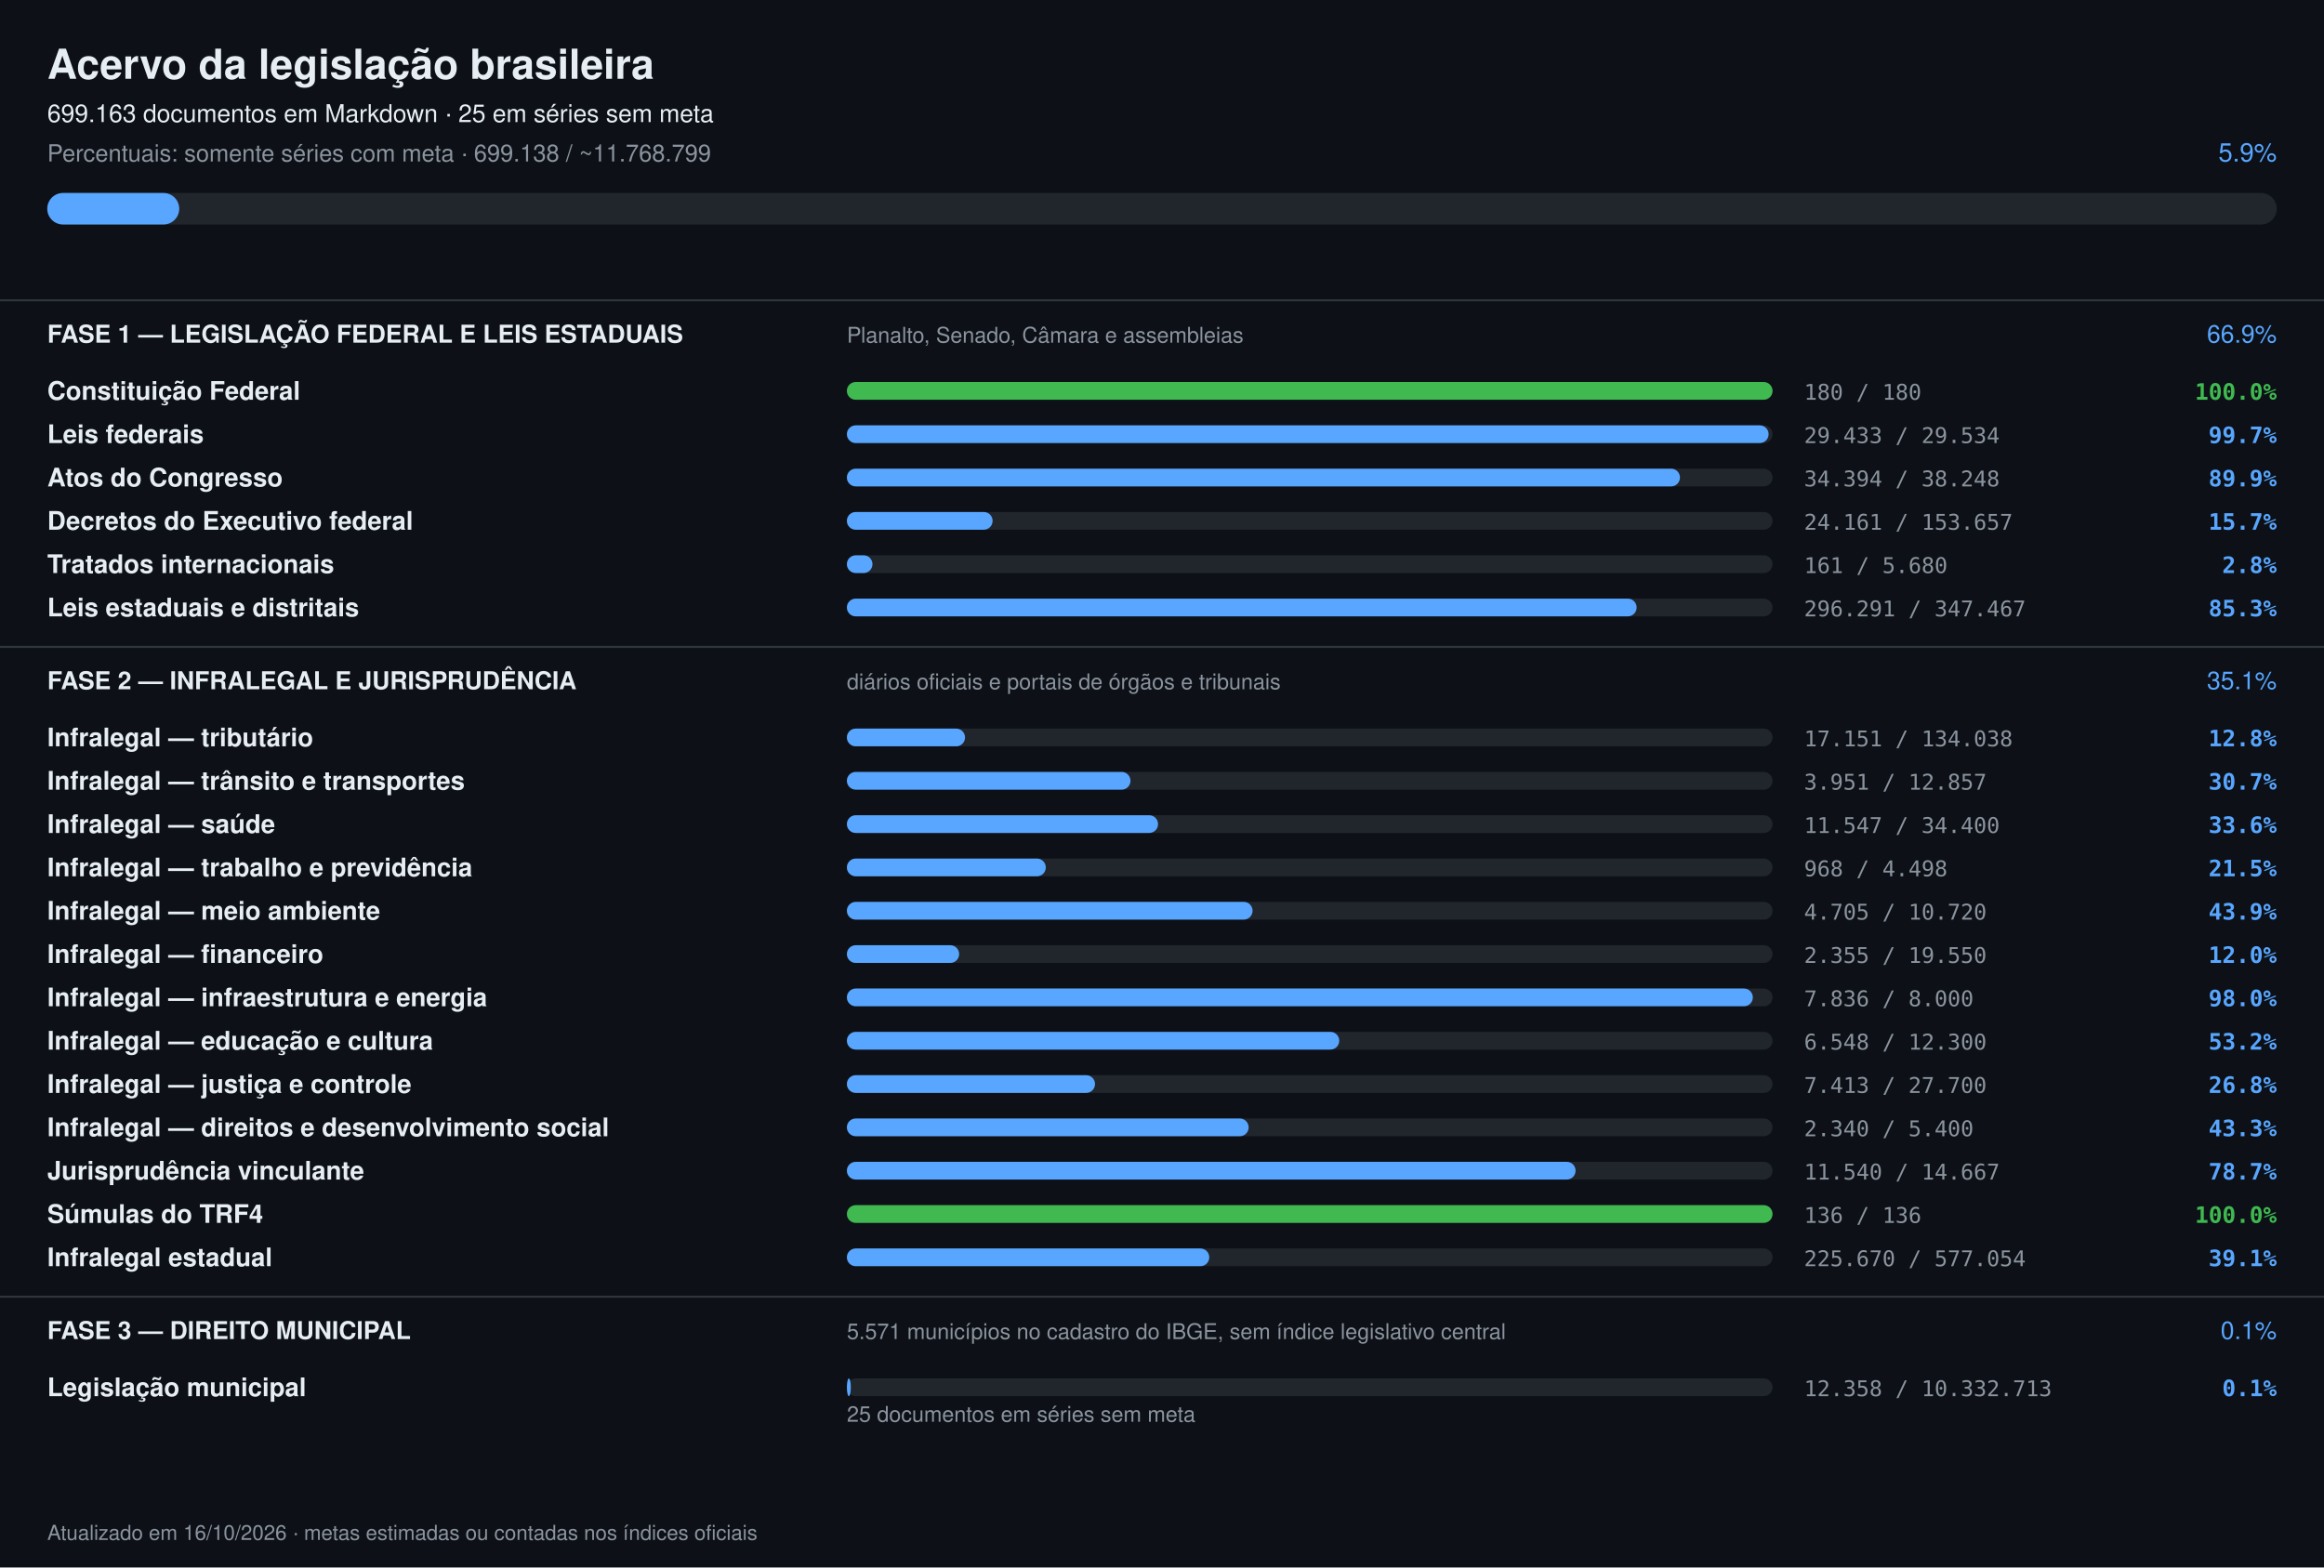
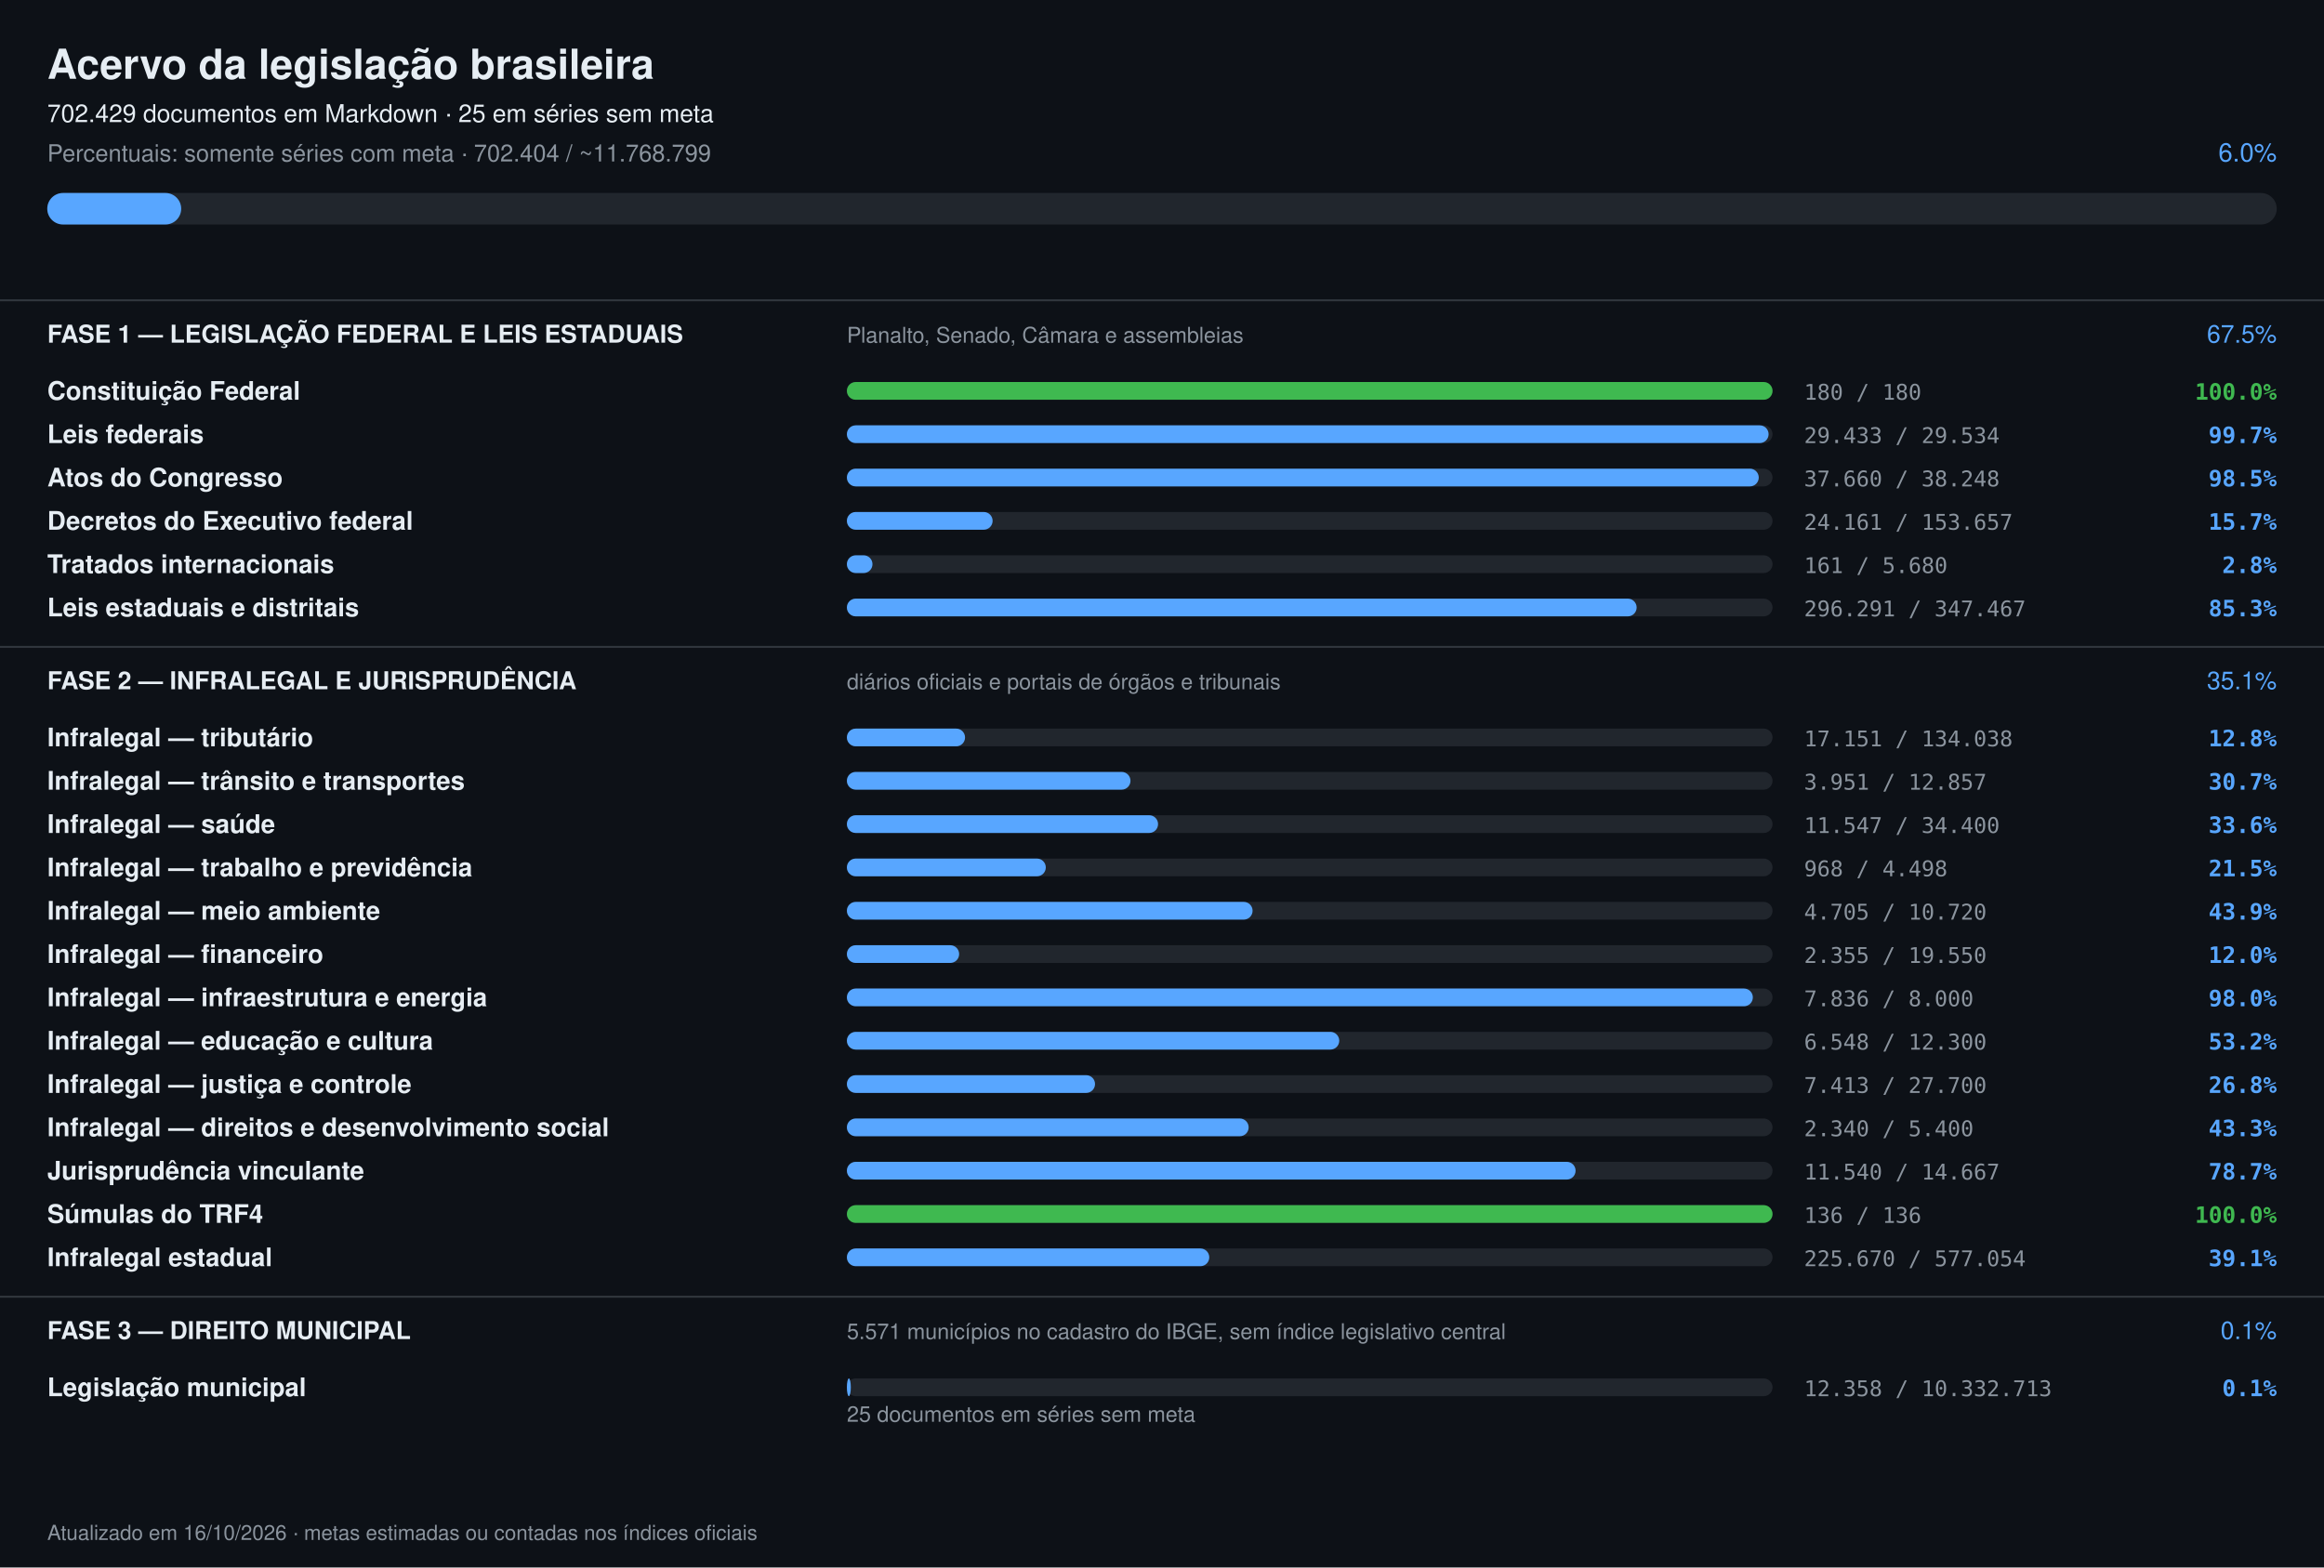
<svg xmlns="http://www.w3.org/2000/svg" width="1180" height="796" viewBox="0 0 1180 796" font-family="-apple-system,Segoe UI,Helvetica,Arial,sans-serif">
  <rect width="1180" height="796" fill="#0d1117" />
  <text x="24" y="40" font-size="21" font-weight="700" fill="#e6edf3">Acervo da legislação brasileira</text>
-   <text x="24" y="62" font-size="12.5" fill="#e6edf3">699.163 documentos em Markdown · 25 em séries sem meta</text>
-   <text x="24" y="82" font-size="12" fill="#8b949e">Percentuais: somente séries com meta · 699.138 / ~11.768.799</text>
-   <text x="1156" y="82" font-size="13" text-anchor="end" fill="#58a6ff">5.9%</text>
+   <text x="24" y="62" font-size="12.5" fill="#e6edf3">702.429 documentos em Markdown · 25 em séries sem meta</text>
+   <text x="24" y="82" font-size="12" fill="#8b949e">Percentuais: somente séries com meta · 702.404 / ~11.768.799</text>
+   <text x="1156" y="82" font-size="13" text-anchor="end" fill="#58a6ff">6.0%</text>
  <rect x="24" y="98" width="1132" height="16" rx="8" fill="#21262d" />
-   <rect x="24" y="98" width="67" height="16" rx="8" fill="#58a6ff" />
+   <rect x="24" y="98" width="68" height="16" rx="8" fill="#58a6ff" />
  <rect x="0" y="152" width="1180" height="1" fill="#30363d" />
  <text x="24" y="174" font-size="12.5" font-weight="700" fill="#e6edf3">FASE 1 — LEGISLAÇÃO FEDERAL E LEIS ESTADUAIS</text>
  <text x="430" y="174" font-size="11" fill="#8b949e">Planalto, Senado, Câmara e assembleias</text>
-   <text x="1156" y="174" font-size="12.5" text-anchor="end" fill="#58a6ff">66.9%</text>
+   <text x="1156" y="174" font-size="12.5" text-anchor="end" fill="#58a6ff">67.5%</text>
  <text x="24" y="203" font-size="13" font-weight="600" fill="#e6edf3">Constituição Federal</text>
  <rect x="430" y="194" width="470" height="9" rx="4.5" fill="#21262d" />
  <rect x="430" y="194" width="470" height="9" rx="4.5" fill="#3fb950" />
  <text x="916" y="203" font-size="11" fill="#8b949e" font-family="ui-monospace,monospace">180 / 180</text>
  <text x="1156" y="203" font-size="11.5" text-anchor="end" font-weight="600" fill="#3fb950" font-family="ui-monospace,monospace">100.0%</text>
  <text x="24" y="225" font-size="13" font-weight="600" fill="#e6edf3">Leis federais</text>
  <rect x="430" y="216" width="470" height="9" rx="4.5" fill="#21262d" />
  <rect x="430" y="216" width="468" height="9" rx="4.5" fill="#58a6ff" />
  <text x="916" y="225" font-size="11" fill="#8b949e" font-family="ui-monospace,monospace">29.433 / 29.534</text>
  <text x="1156" y="225" font-size="11.5" text-anchor="end" font-weight="600" fill="#58a6ff" font-family="ui-monospace,monospace">99.7%</text>
  <text x="24" y="247" font-size="13" font-weight="600" fill="#e6edf3">Atos do Congresso</text>
  <rect x="430" y="238" width="470" height="9" rx="4.5" fill="#21262d" />
-   <rect x="430" y="238" width="423" height="9" rx="4.5" fill="#58a6ff" />
-   <text x="916" y="247" font-size="11" fill="#8b949e" font-family="ui-monospace,monospace">34.394 / 38.248</text>
-   <text x="1156" y="247" font-size="11.5" text-anchor="end" font-weight="600" fill="#58a6ff" font-family="ui-monospace,monospace">89.9%</text>
+   <rect x="430" y="238" width="463" height="9" rx="4.5" fill="#58a6ff" />
+   <text x="916" y="247" font-size="11" fill="#8b949e" font-family="ui-monospace,monospace">37.660 / 38.248</text>
+   <text x="1156" y="247" font-size="11.5" text-anchor="end" font-weight="600" fill="#58a6ff" font-family="ui-monospace,monospace">98.5%</text>
  <text x="24" y="269" font-size="13" font-weight="600" fill="#e6edf3">Decretos do Executivo federal</text>
  <rect x="430" y="260" width="470" height="9" rx="4.5" fill="#21262d" />
  <rect x="430" y="260" width="74" height="9" rx="4.5" fill="#58a6ff" />
  <text x="916" y="269" font-size="11" fill="#8b949e" font-family="ui-monospace,monospace">24.161 / 153.657</text>
  <text x="1156" y="269" font-size="11.5" text-anchor="end" font-weight="600" fill="#58a6ff" font-family="ui-monospace,monospace">15.7%</text>
  <text x="24" y="291" font-size="13" font-weight="600" fill="#e6edf3">Tratados internacionais</text>
  <rect x="430" y="282" width="470" height="9" rx="4.5" fill="#21262d" />
  <rect x="430" y="282" width="13" height="9" rx="4.5" fill="#58a6ff" />
  <text x="916" y="291" font-size="11" fill="#8b949e" font-family="ui-monospace,monospace">161 / 5.680</text>
  <text x="1156" y="291" font-size="11.5" text-anchor="end" font-weight="600" fill="#58a6ff" font-family="ui-monospace,monospace">2.8%</text>
  <text x="24" y="313" font-size="13" font-weight="600" fill="#e6edf3">Leis estaduais e distritais</text>
  <rect x="430" y="304" width="470" height="9" rx="4.5" fill="#21262d" />
  <rect x="430" y="304" width="401" height="9" rx="4.5" fill="#58a6ff" />
  <text x="916" y="313" font-size="11" fill="#8b949e" font-family="ui-monospace,monospace">296.291 / 347.467</text>
  <text x="1156" y="313" font-size="11.5" text-anchor="end" font-weight="600" fill="#58a6ff" font-family="ui-monospace,monospace">85.3%</text>
  <rect x="0" y="328" width="1180" height="1" fill="#30363d" />
  <text x="24" y="350" font-size="12.5" font-weight="700" fill="#e6edf3">FASE 2 — INFRALEGAL E JURISPRUDÊNCIA</text>
  <text x="430" y="350" font-size="11" fill="#8b949e">diários oficiais e portais de órgãos e tribunais</text>
  <text x="1156" y="350" font-size="12.5" text-anchor="end" fill="#58a6ff">35.1%</text>
  <text x="24" y="379" font-size="13" font-weight="600" fill="#e6edf3">Infralegal — tributário</text>
  <rect x="430" y="370" width="470" height="9" rx="4.5" fill="#21262d" />
  <rect x="430" y="370" width="60" height="9" rx="4.5" fill="#58a6ff" />
  <text x="916" y="379" font-size="11" fill="#8b949e" font-family="ui-monospace,monospace">17.151 / 134.038</text>
  <text x="1156" y="379" font-size="11.5" text-anchor="end" font-weight="600" fill="#58a6ff" font-family="ui-monospace,monospace">12.8%</text>
  <text x="24" y="401" font-size="13" font-weight="600" fill="#e6edf3">Infralegal — trânsito e transportes</text>
  <rect x="430" y="392" width="470" height="9" rx="4.5" fill="#21262d" />
  <rect x="430" y="392" width="144" height="9" rx="4.5" fill="#58a6ff" />
  <text x="916" y="401" font-size="11" fill="#8b949e" font-family="ui-monospace,monospace">3.951 / 12.857</text>
  <text x="1156" y="401" font-size="11.5" text-anchor="end" font-weight="600" fill="#58a6ff" font-family="ui-monospace,monospace">30.7%</text>
  <text x="24" y="423" font-size="13" font-weight="600" fill="#e6edf3">Infralegal — saúde</text>
  <rect x="430" y="414" width="470" height="9" rx="4.5" fill="#21262d" />
  <rect x="430" y="414" width="158" height="9" rx="4.5" fill="#58a6ff" />
  <text x="916" y="423" font-size="11" fill="#8b949e" font-family="ui-monospace,monospace">11.547 / 34.400</text>
  <text x="1156" y="423" font-size="11.5" text-anchor="end" font-weight="600" fill="#58a6ff" font-family="ui-monospace,monospace">33.6%</text>
  <text x="24" y="445" font-size="13" font-weight="600" fill="#e6edf3">Infralegal — trabalho e previdência</text>
  <rect x="430" y="436" width="470" height="9" rx="4.5" fill="#21262d" />
  <rect x="430" y="436" width="101" height="9" rx="4.5" fill="#58a6ff" />
  <text x="916" y="445" font-size="11" fill="#8b949e" font-family="ui-monospace,monospace">968 / 4.498</text>
  <text x="1156" y="445" font-size="11.5" text-anchor="end" font-weight="600" fill="#58a6ff" font-family="ui-monospace,monospace">21.5%</text>
  <text x="24" y="467" font-size="13" font-weight="600" fill="#e6edf3">Infralegal — meio ambiente</text>
  <rect x="430" y="458" width="470" height="9" rx="4.5" fill="#21262d" />
  <rect x="430" y="458" width="206" height="9" rx="4.5" fill="#58a6ff" />
  <text x="916" y="467" font-size="11" fill="#8b949e" font-family="ui-monospace,monospace">4.705 / 10.720</text>
  <text x="1156" y="467" font-size="11.5" text-anchor="end" font-weight="600" fill="#58a6ff" font-family="ui-monospace,monospace">43.9%</text>
  <text x="24" y="489" font-size="13" font-weight="600" fill="#e6edf3">Infralegal — financeiro</text>
  <rect x="430" y="480" width="470" height="9" rx="4.5" fill="#21262d" />
  <rect x="430" y="480" width="57" height="9" rx="4.5" fill="#58a6ff" />
  <text x="916" y="489" font-size="11" fill="#8b949e" font-family="ui-monospace,monospace">2.355 / 19.550</text>
  <text x="1156" y="489" font-size="11.5" text-anchor="end" font-weight="600" fill="#58a6ff" font-family="ui-monospace,monospace">12.0%</text>
  <text x="24" y="511" font-size="13" font-weight="600" fill="#e6edf3">Infralegal — infraestrutura e energia</text>
  <rect x="430" y="502" width="470" height="9" rx="4.5" fill="#21262d" />
  <rect x="430" y="502" width="460" height="9" rx="4.5" fill="#58a6ff" />
  <text x="916" y="511" font-size="11" fill="#8b949e" font-family="ui-monospace,monospace">7.836 / 8.000</text>
  <text x="1156" y="511" font-size="11.5" text-anchor="end" font-weight="600" fill="#58a6ff" font-family="ui-monospace,monospace">98.0%</text>
  <text x="24" y="533" font-size="13" font-weight="600" fill="#e6edf3">Infralegal — educação e cultura</text>
  <rect x="430" y="524" width="470" height="9" rx="4.5" fill="#21262d" />
  <rect x="430" y="524" width="250" height="9" rx="4.5" fill="#58a6ff" />
  <text x="916" y="533" font-size="11" fill="#8b949e" font-family="ui-monospace,monospace">6.548 / 12.300</text>
  <text x="1156" y="533" font-size="11.5" text-anchor="end" font-weight="600" fill="#58a6ff" font-family="ui-monospace,monospace">53.2%</text>
  <text x="24" y="555" font-size="13" font-weight="600" fill="#e6edf3">Infralegal — justiça e controle</text>
  <rect x="430" y="546" width="470" height="9" rx="4.5" fill="#21262d" />
  <rect x="430" y="546" width="126" height="9" rx="4.5" fill="#58a6ff" />
  <text x="916" y="555" font-size="11" fill="#8b949e" font-family="ui-monospace,monospace">7.413 / 27.700</text>
  <text x="1156" y="555" font-size="11.5" text-anchor="end" font-weight="600" fill="#58a6ff" font-family="ui-monospace,monospace">26.8%</text>
  <text x="24" y="577" font-size="13" font-weight="600" fill="#e6edf3">Infralegal — direitos e desenvolvimento social</text>
  <rect x="430" y="568" width="470" height="9" rx="4.5" fill="#21262d" />
  <rect x="430" y="568" width="204" height="9" rx="4.5" fill="#58a6ff" />
  <text x="916" y="577" font-size="11" fill="#8b949e" font-family="ui-monospace,monospace">2.340 / 5.400</text>
  <text x="1156" y="577" font-size="11.5" text-anchor="end" font-weight="600" fill="#58a6ff" font-family="ui-monospace,monospace">43.3%</text>
  <text x="24" y="599" font-size="13" font-weight="600" fill="#e6edf3">Jurisprudência vinculante</text>
  <rect x="430" y="590" width="470" height="9" rx="4.5" fill="#21262d" />
  <rect x="430" y="590" width="370" height="9" rx="4.5" fill="#58a6ff" />
  <text x="916" y="599" font-size="11" fill="#8b949e" font-family="ui-monospace,monospace">11.540 / 14.667</text>
  <text x="1156" y="599" font-size="11.5" text-anchor="end" font-weight="600" fill="#58a6ff" font-family="ui-monospace,monospace">78.7%</text>
  <text x="24" y="621" font-size="13" font-weight="600" fill="#e6edf3">Súmulas do TRF4</text>
  <rect x="430" y="612" width="470" height="9" rx="4.5" fill="#21262d" />
  <rect x="430" y="612" width="470" height="9" rx="4.5" fill="#3fb950" />
  <text x="916" y="621" font-size="11" fill="#8b949e" font-family="ui-monospace,monospace">136 / 136</text>
  <text x="1156" y="621" font-size="11.5" text-anchor="end" font-weight="600" fill="#3fb950" font-family="ui-monospace,monospace">100.0%</text>
  <text x="24" y="643" font-size="13" font-weight="600" fill="#e6edf3">Infralegal estadual</text>
  <rect x="430" y="634" width="470" height="9" rx="4.5" fill="#21262d" />
  <rect x="430" y="634" width="184" height="9" rx="4.5" fill="#58a6ff" />
  <text x="916" y="643" font-size="11" fill="#8b949e" font-family="ui-monospace,monospace">225.670 / 577.054</text>
  <text x="1156" y="643" font-size="11.5" text-anchor="end" font-weight="600" fill="#58a6ff" font-family="ui-monospace,monospace">39.1%</text>
  <rect x="0" y="658" width="1180" height="1" fill="#30363d" />
  <text x="24" y="680" font-size="12.5" font-weight="700" fill="#e6edf3">FASE 3 — DIREITO MUNICIPAL</text>
  <text x="430" y="680" font-size="11" fill="#8b949e">5.571 municípios no cadastro do IBGE, sem índice legislativo central</text>
  <text x="1156" y="680" font-size="12.5" text-anchor="end" fill="#58a6ff">0.1%</text>
  <text x="24" y="709" font-size="13" font-weight="600" fill="#e6edf3">Legislação municipal</text>
  <rect x="430" y="700" width="470" height="9" rx="4.5" fill="#21262d" />
  <rect x="430" y="700" width="2" height="9" rx="4.5" fill="#58a6ff" />
  <text x="916" y="709" font-size="11" fill="#8b949e" font-family="ui-monospace,monospace">12.358 / 10.332.713</text>
  <text x="1156" y="709" font-size="11.5" text-anchor="end" font-weight="600" fill="#58a6ff" font-family="ui-monospace,monospace">0.1%</text>
  <text x="430" y="722" font-size="11" fill="#8b949e">25 documentos em séries sem meta</text>
  <text x="24" y="782" font-size="10.5" fill="#8b949e">Atualizado em 16/10/2026 · metas estimadas ou contadas nos índices oficiais</text>
</svg>
